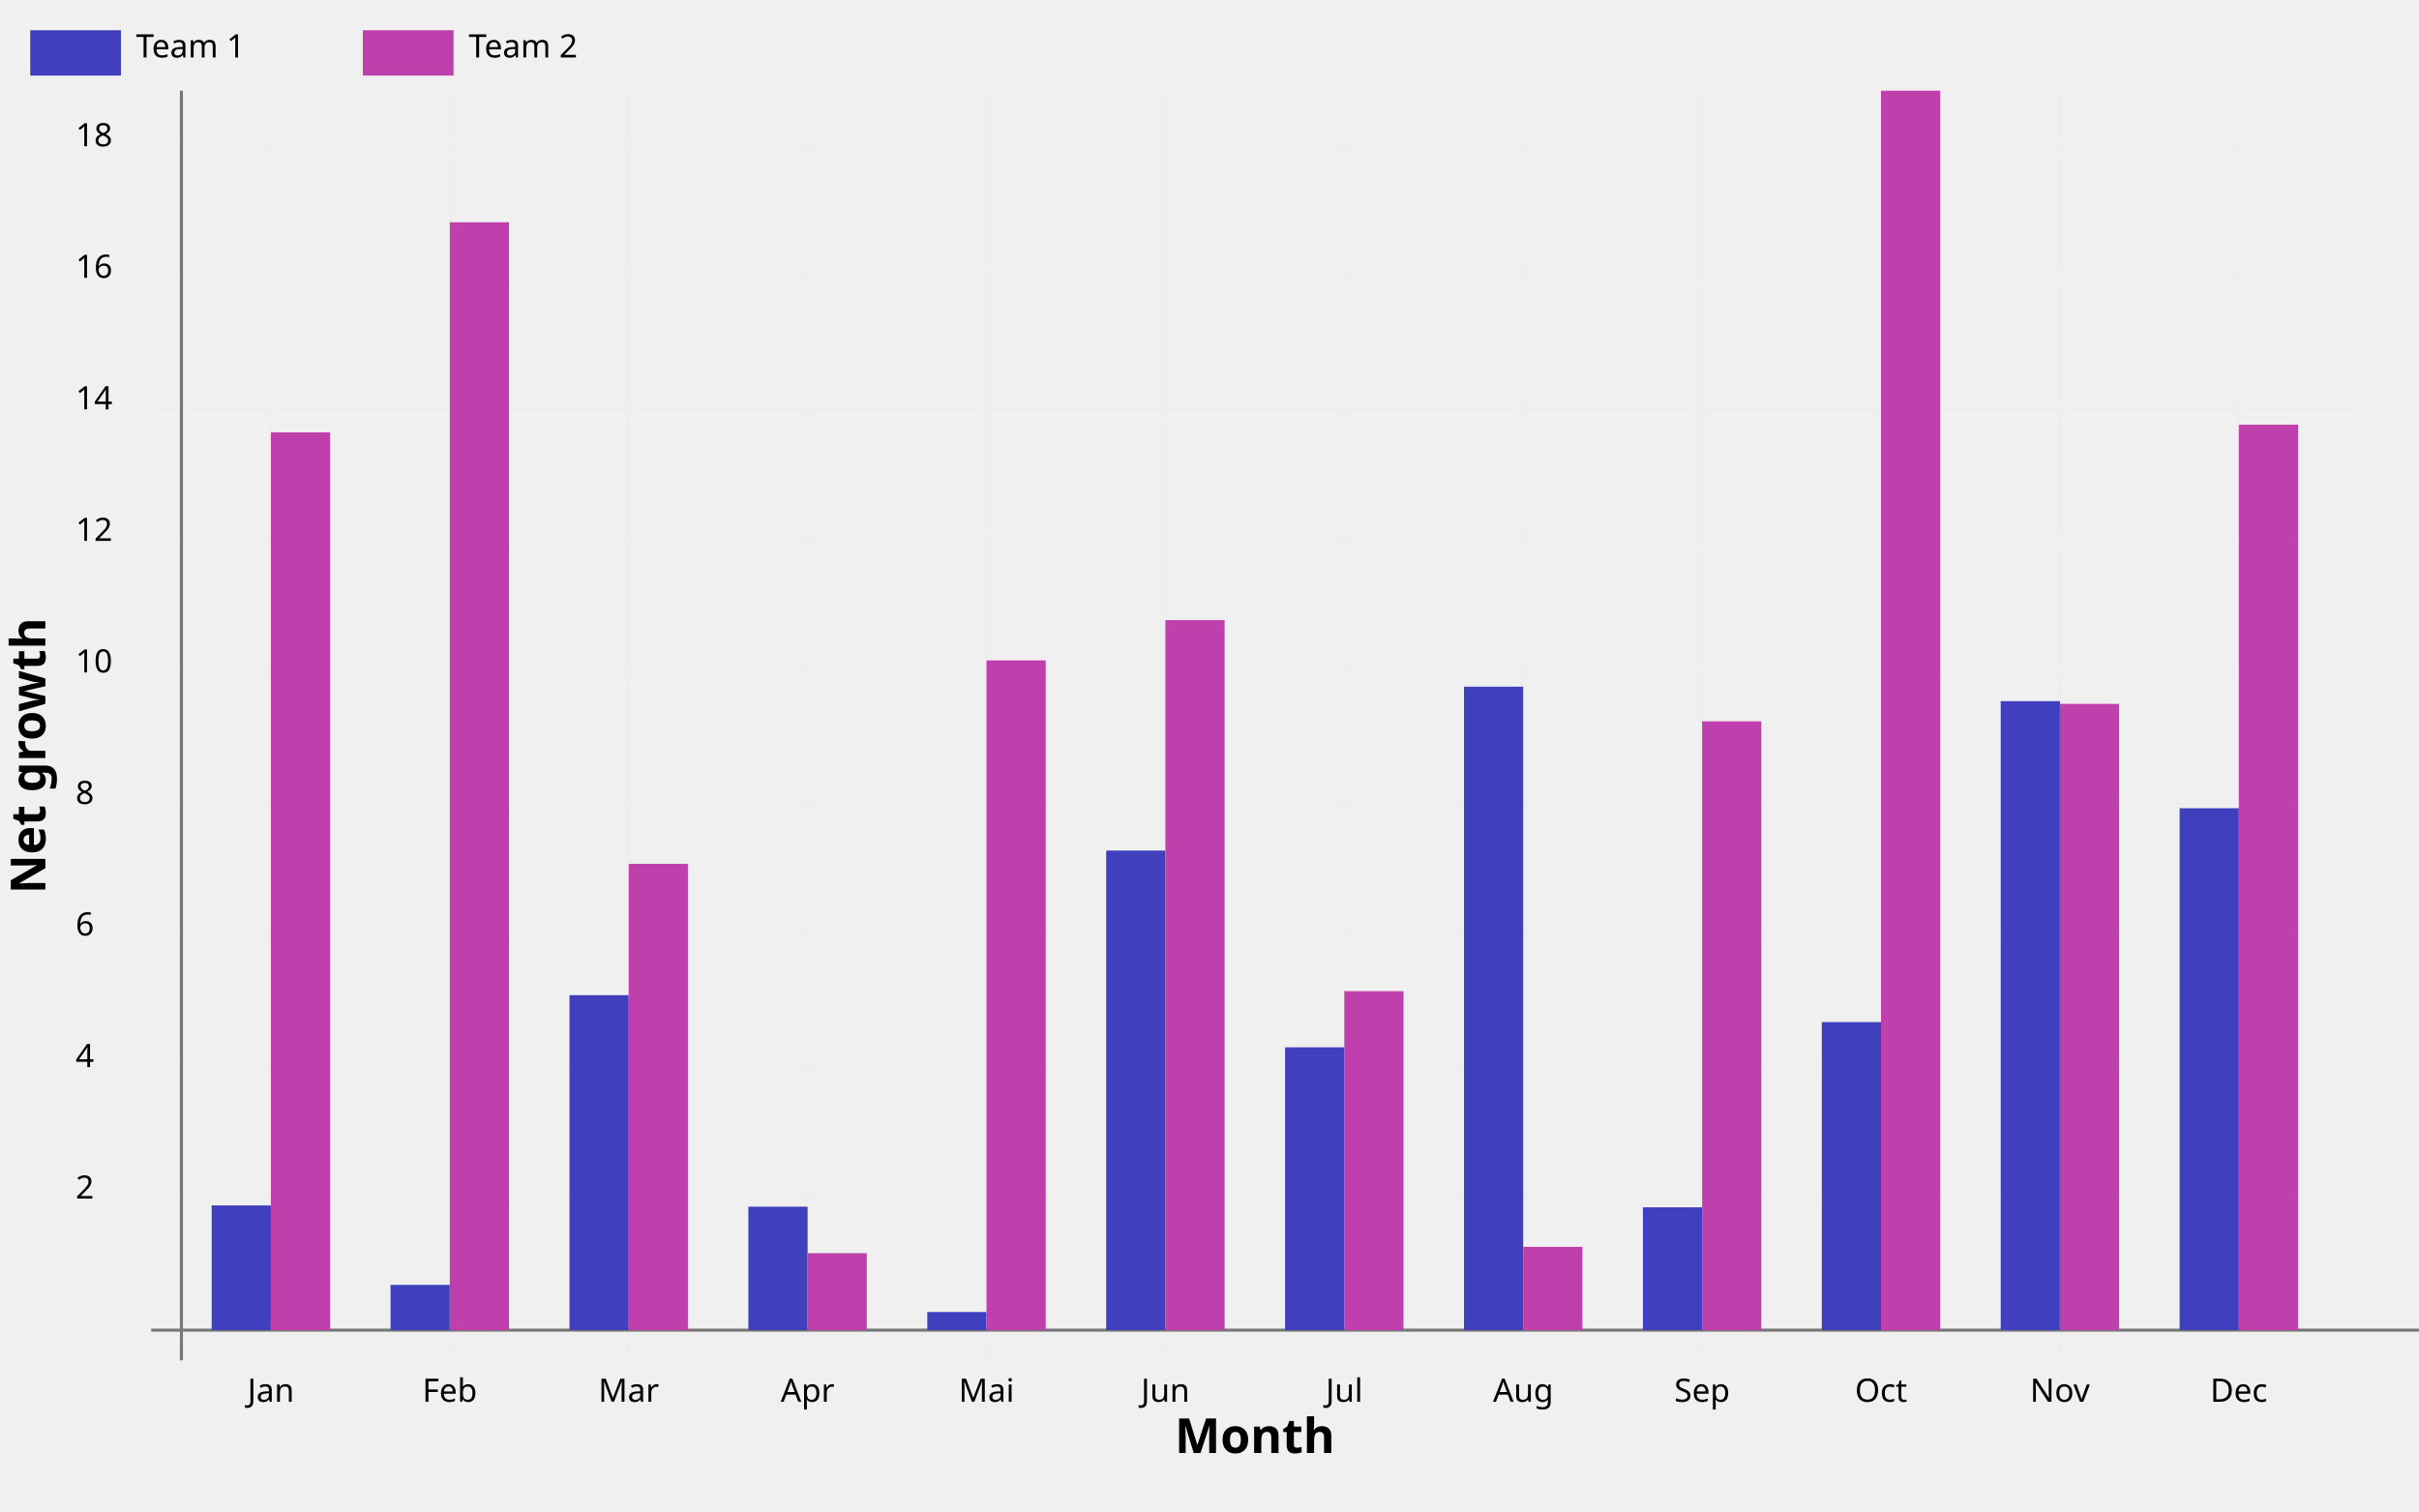
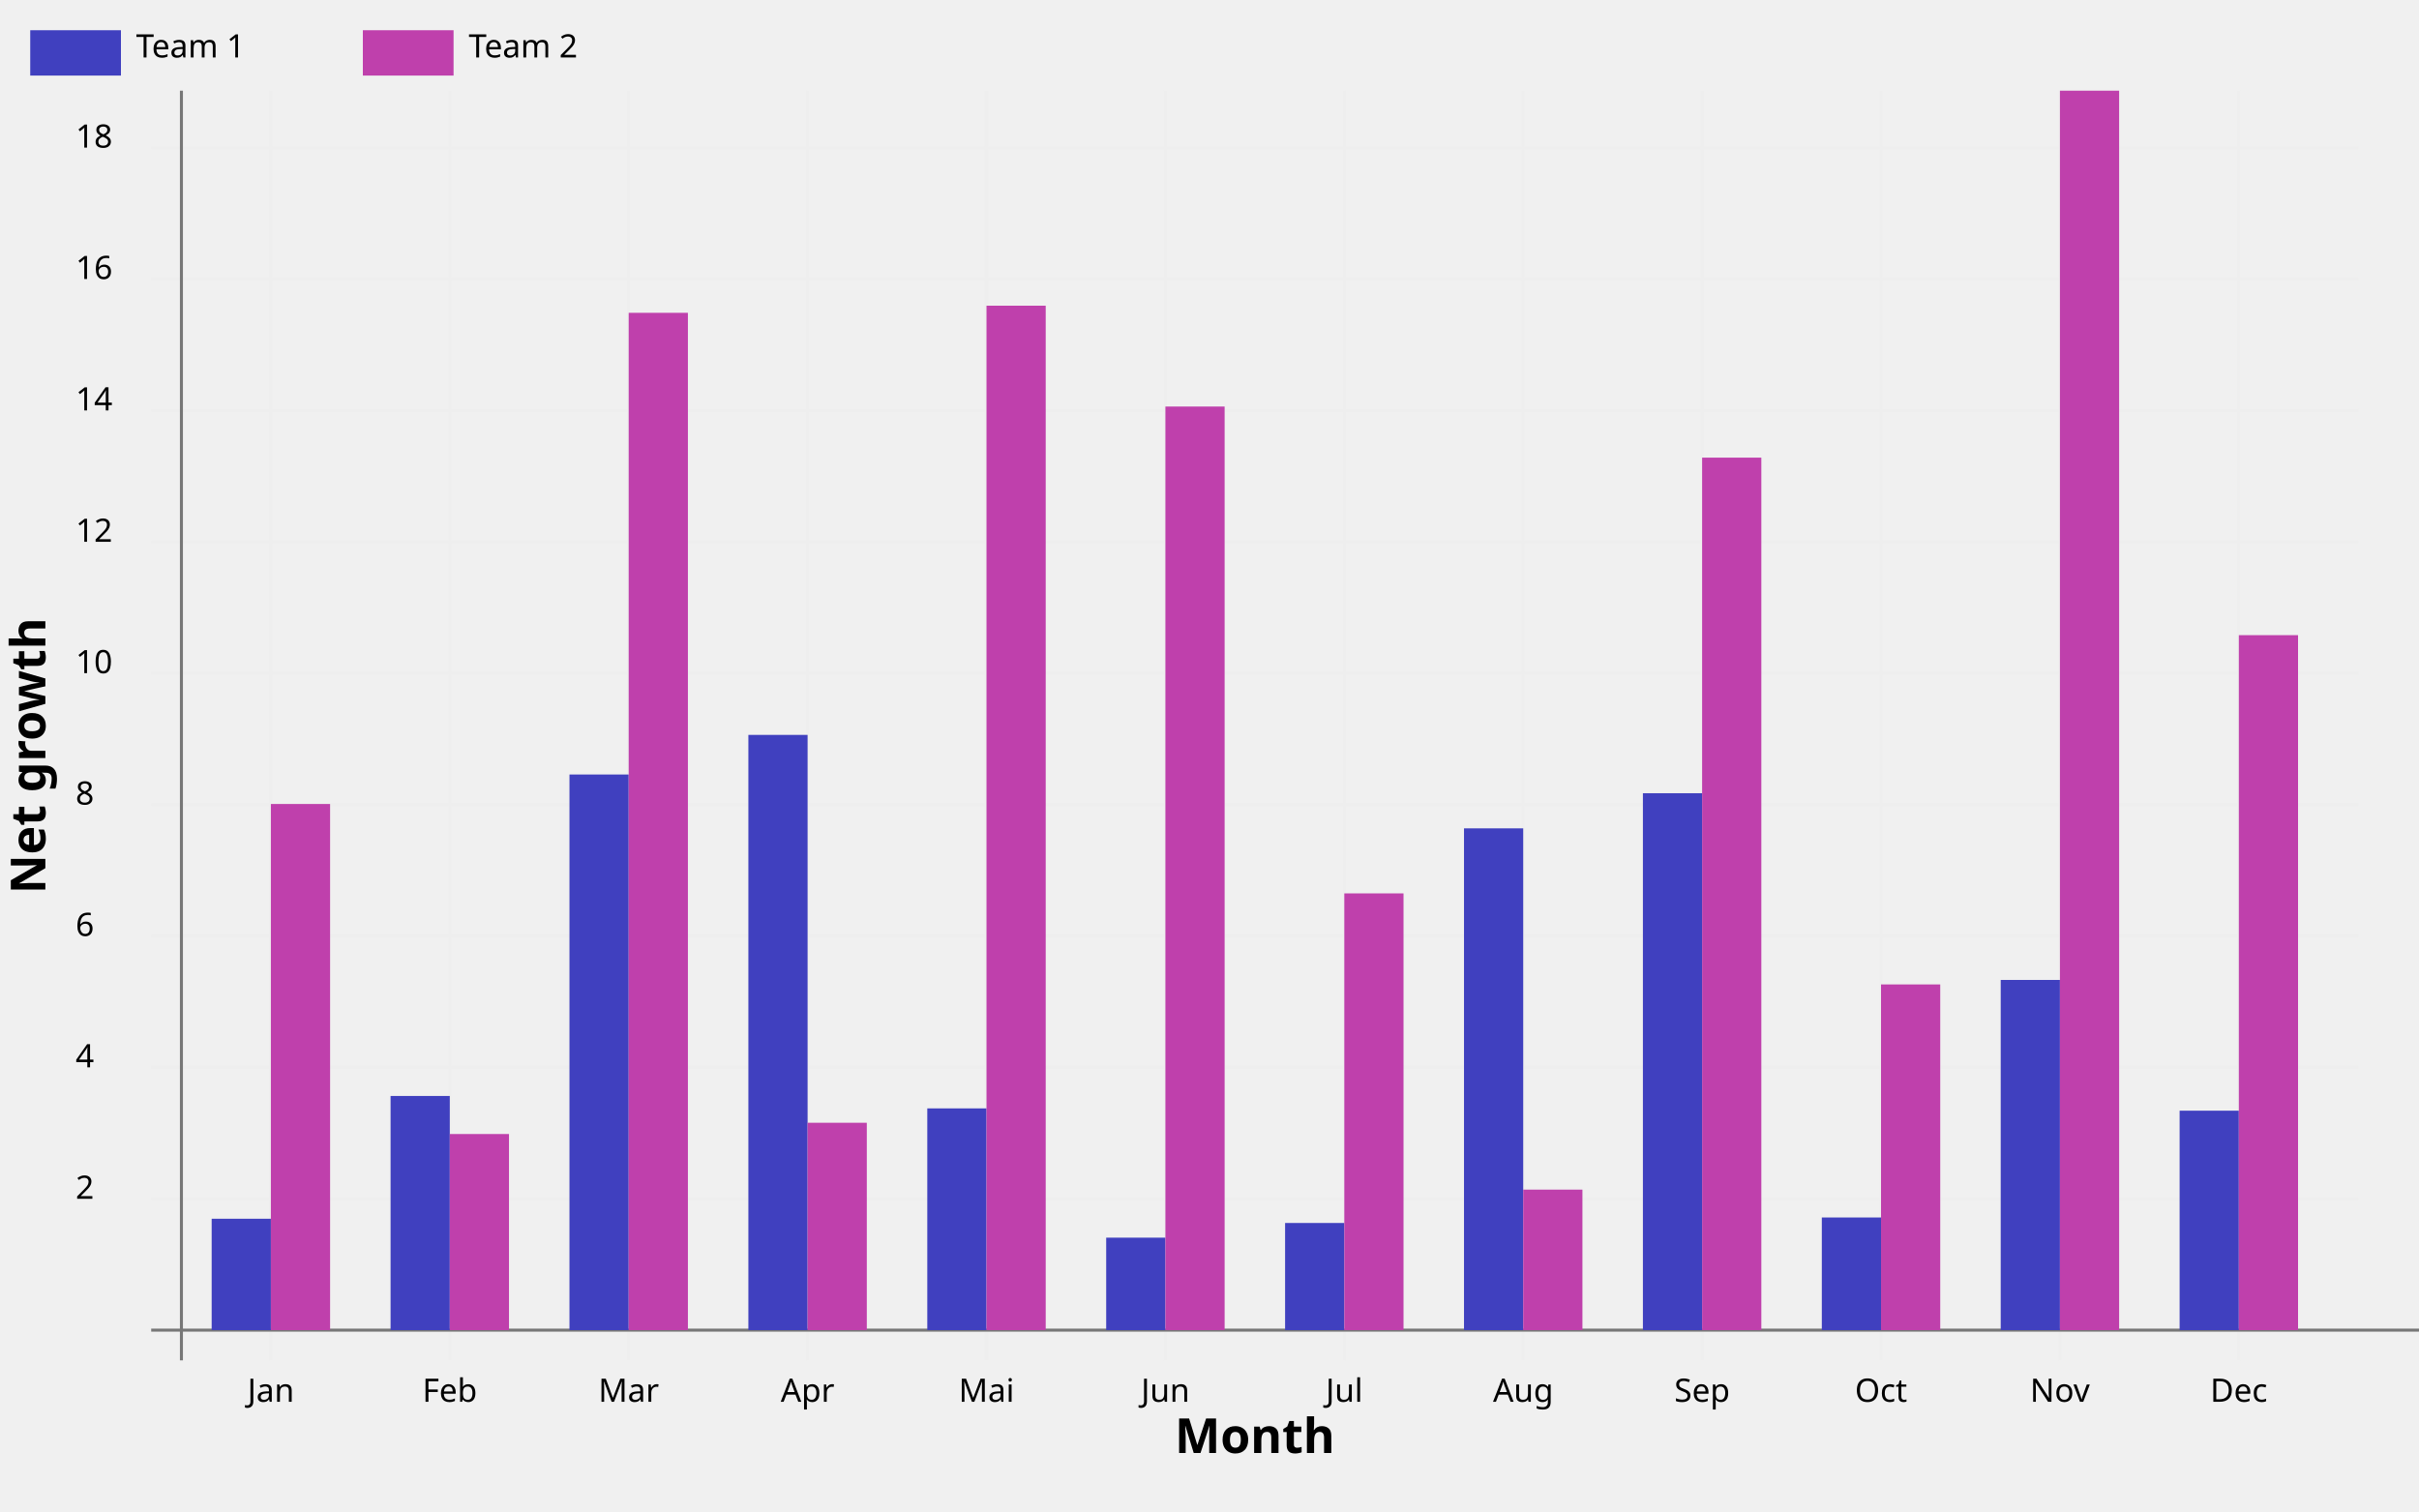
<svg xmlns="http://www.w3.org/2000/svg" varsion="1.1" width="800" height="500">
  <style>text { font-size: 8pt; font-family: sans-serif }  .axislegend { font-size: 12pt; font-weight: bold } .hovercircle {z-index:0; cursor:pointer; } .value {z-index: 1; display:none; background-color: #fff; opacity: 0.7; } .hovercircle:hover + .value { display:block; }</style>
  <rect x="10" y="10" width="30" height="15" fill="#4040BF" />
  <text x="45" y="19" alignment-baseline="middle">Team 1</text>
  <rect x="120" y="10" width="30" height="15" fill="#BF40AC" />
  <text x="155" y="19" alignment-baseline="middle">Team 2</text>
-   <line x1="50" x2="780" y1="396.488" y2="396.488" stroke="#eee" stroke-width="1" />
-   <text x="25" y="396.488">2</text>
-   <line x1="50" x2="780" y1="352.976" y2="352.976" stroke="#eee" stroke-width="1" />
-   <text x="25" y="352.976">4</text>
-   <line x1="50" x2="780" y1="309.464" y2="309.464" stroke="#eee" stroke-width="1" />
-   <text x="25" y="309.464">6</text>
-   <line x1="50" x2="780" y1="265.953" y2="265.953" stroke="#eee" stroke-width="1" />
-   <text x="25" y="265.953">8</text>
-   <line x1="50" x2="780" y1="222.441" y2="222.441" stroke="#eee" stroke-width="1" />
-   <text x="25" y="222.441">10</text>
-   <line x1="50" x2="780" y1="178.929" y2="178.929" stroke="#eee" stroke-width="1" />
-   <text x="25" y="178.929">12</text>
-   <line x1="50" x2="780" y1="135.417" y2="135.417" stroke="#eee" stroke-width="1" />
-   <text x="25" y="135.417">14</text>
-   <line x1="50" x2="780" y1="91.905" y2="91.905" stroke="#eee" stroke-width="1" />
-   <text x="25" y="91.905">16</text>
-   <line x1="50" x2="780" y1="48.393" y2="48.393" stroke="#eee" stroke-width="1" />
-   <text x="25" y="48.393">18</text>
+   <line x1="50" x2="780" y1="396.537" y2="396.537" stroke="#eee" stroke-width="1" />
+   <text x="25" y="396.537">2</text>
+   <line x1="50" x2="780" y1="353.074" y2="353.074" stroke="#eee" stroke-width="1" />
+   <text x="25" y="353.074">4</text>
+   <line x1="50" x2="780" y1="309.61" y2="309.61" stroke="#eee" stroke-width="1" />
+   <text x="25" y="309.61">6</text>
+   <line x1="50" x2="780" y1="266.147" y2="266.147" stroke="#eee" stroke-width="1" />
+   <text x="25" y="266.147">8</text>
+   <line x1="50" x2="780" y1="222.684" y2="222.684" stroke="#eee" stroke-width="1" />
+   <text x="25" y="222.684">10</text>
+   <line x1="50" x2="780" y1="179.221" y2="179.221" stroke="#eee" stroke-width="1" />
+   <text x="25" y="179.221">12</text>
+   <line x1="50" x2="780" y1="135.758" y2="135.758" stroke="#eee" stroke-width="1" />
+   <text x="25" y="135.758">14</text>
+   <line x1="50" x2="780" y1="92.294" y2="92.294" stroke="#eee" stroke-width="1" />
+   <text x="25" y="92.294">16</text>
+   <line x1="50" x2="780" y1="48.831" y2="48.831" stroke="#eee" stroke-width="1" />
+   <text x="25" y="48.831">18</text>
  <line x1="89.583" x2="89.583" y1="30" y2="450" stroke="#eee" stroke-width="1" />
  <text x="89.583" y="460" dominant-baseline="middle" text-anchor="middle">Jan</text>
  <line x1="148.75" x2="148.75" y1="30" y2="450" stroke="#eee" stroke-width="1" />
  <text x="148.75" y="460" dominant-baseline="middle" text-anchor="middle">Feb</text>
  <line x1="207.917" x2="207.917" y1="30" y2="450" stroke="#eee" stroke-width="1" />
  <text x="207.917" y="460" dominant-baseline="middle" text-anchor="middle">Mar</text>
  <line x1="267.083" x2="267.083" y1="30" y2="450" stroke="#eee" stroke-width="1" />
  <text x="267.083" y="460" dominant-baseline="middle" text-anchor="middle">Apr</text>
  <line x1="326.25" x2="326.25" y1="30" y2="450" stroke="#eee" stroke-width="1" />
  <text x="326.25" y="460" dominant-baseline="middle" text-anchor="middle">Mai</text>
  <line x1="385.417" x2="385.417" y1="30" y2="450" stroke="#eee" stroke-width="1" />
  <text x="385.417" y="460" dominant-baseline="middle" text-anchor="middle">Jun</text>
  <line x1="444.583" x2="444.583" y1="30" y2="450" stroke="#eee" stroke-width="1" />
  <text x="444.583" y="460" dominant-baseline="middle" text-anchor="middle">Jul</text>
  <line x1="503.75" x2="503.75" y1="30" y2="450" stroke="#eee" stroke-width="1" />
  <text x="503.75" y="460" dominant-baseline="middle" text-anchor="middle">Aug</text>
  <line x1="562.917" x2="562.917" y1="30" y2="450" stroke="#eee" stroke-width="1" />
  <text x="562.917" y="460" dominant-baseline="middle" text-anchor="middle">Sep</text>
  <line x1="622.083" x2="622.083" y1="30" y2="450" stroke="#eee" stroke-width="1" />
  <text x="622.083" y="460" dominant-baseline="middle" text-anchor="middle">Oct</text>
  <line x1="681.25" x2="681.25" y1="30" y2="450" stroke="#eee" stroke-width="1" />
  <text x="681.25" y="460" dominant-baseline="middle" text-anchor="middle">Nov</text>
  <line x1="740.417" x2="740.417" y1="30" y2="450" stroke="#eee" stroke-width="1" />
  <text x="740.417" y="460" dominant-baseline="middle" text-anchor="middle">Dec</text>
  <line x1="50" x2="800" y1="440" y2="440" stroke="#777" stroke-width="1" />
  <text x="415" y="475" class="axislegend" dominant-baseline="middle" text-anchor="middle">Month</text>
  <line x1="60" x2="60" y1="30" y2="450" stroke="#777" stroke-width="1" />
  <text x="15" y="250" transform="rotate(270, 15, 250)" class="axislegend" text-anchor="middle" alignment-baseline="middle">Net growth</text>
-   <rect x="70" y="398.746" fill="#4040BF" width="19.583" height="41.254" />
-   <rect x="129.167" y="425.03" fill="#4040BF" width="19.583" height="14.97" />
-   <rect x="188.333" y="329.192" fill="#4040BF" width="19.583" height="110.808" />
-   <rect x="247.5" y="399.16" fill="#4040BF" width="19.583" height="40.84" />
-   <rect x="306.667" y="434.003" fill="#4040BF" width="19.583" height="5.997" />
-   <rect x="365.833" y="281.357" fill="#4040BF" width="19.583" height="158.643" />
-   <rect x="425" y="346.436" fill="#4040BF" width="19.583" height="93.564" />
-   <rect x="484.167" y="227.155" fill="#4040BF" width="19.583" height="212.845" />
-   <rect x="543.333" y="399.368" fill="#4040BF" width="19.583" height="40.632" />
-   <rect x="602.5" y="338.093" fill="#4040BF" width="19.583" height="101.907" />
-   <rect x="661.667" y="231.934" fill="#4040BF" width="19.583" height="208.066" />
-   <rect x="720.833" y="267.352" fill="#4040BF" width="19.583" height="172.648" />
-   <rect x="89.583" y="143.021" fill="#BF40AC" width="19.583" height="296.979" />
-   <rect x="148.75" y="73.527" fill="#BF40AC" width="19.583" height="366.473" />
-   <rect x="207.917" y="285.748" fill="#BF40AC" width="19.583" height="154.252" />
-   <rect x="267.083" y="414.535" fill="#BF40AC" width="19.583" height="25.465" />
-   <rect x="326.25" y="218.454" fill="#BF40AC" width="19.583" height="221.546" />
-   <rect x="385.417" y="205.131" fill="#BF40AC" width="19.583" height="234.869" />
-   <rect x="444.583" y="327.86" fill="#BF40AC" width="19.583" height="112.14" />
-   <rect x="503.75" y="412.442" fill="#BF40AC" width="19.583" height="27.558" />
-   <rect x="562.917" y="238.609" fill="#BF40AC" width="19.583" height="201.391" />
-   <rect x="622.083" y="30" fill="#BF40AC" width="19.583" height="410" />
-   <rect x="681.25" y="232.832" fill="#BF40AC" width="19.583" height="207.168" />
-   <rect x="740.417" y="140.493" fill="#BF40AC" width="19.583" height="299.507" />
-   <rect class="hovercircle" x="70" y="398.746" width="19.583" height="41.254" fill-opacity="0" />
-   <text style="paint-order:stroke fill" class="value" x="80" y="388.746" text-anchor="middle" alignment-baseline="middle" stroke="#fff" stroke-width="10" fill="#555">1.8962416156541129</text>
-   <rect class="hovercircle" x="129.167" y="425.03" width="19.583" height="14.97" fill-opacity="0" />
-   <text style="paint-order:stroke fill" class="value" x="139.167" y="415.03" text-anchor="middle" alignment-baseline="middle" stroke="#fff" stroke-width="10" fill="#555">0.6880910949647029</text>
-   <rect class="hovercircle" x="188.333" y="329.192" width="19.583" height="110.808" fill-opacity="0" />
-   <text style="paint-order:stroke fill" class="value" x="198.333" y="319.192" text-anchor="middle" alignment-baseline="middle" stroke="#fff" stroke-width="10" fill="#555">5.0932298215117076</text>
-   <rect class="hovercircle" x="247.5" y="399.16" width="19.583" height="40.84" fill-opacity="0" />
-   <text style="paint-order:stroke fill" class="value" x="257.5" y="389.16" text-anchor="middle" alignment-baseline="middle" stroke="#fff" stroke-width="10" fill="#555">1.8771900551080436</text>
-   <rect class="hovercircle" x="306.667" y="434.003" width="19.583" height="5.997" fill-opacity="0" />
-   <text style="paint-order:stroke fill" class="value" x="316.667" y="424.003" text-anchor="middle" alignment-baseline="middle" stroke="#fff" stroke-width="10" fill="#555">0.27562717183364166</text>
-   <rect class="hovercircle" x="365.833" y="281.357" width="19.583" height="158.643" fill-opacity="0" />
-   <text style="paint-order:stroke fill" class="value" x="375.833" y="271.357" text-anchor="middle" alignment-baseline="middle" stroke="#fff" stroke-width="10" fill="#555">7.291942232126377</text>
-   <rect class="hovercircle" x="425" y="346.436" width="19.583" height="93.564" fill-opacity="0" />
-   <text style="paint-order:stroke fill" class="value" x="435" y="336.436" text-anchor="middle" alignment-baseline="middle" stroke="#fff" stroke-width="10" fill="#555">4.3006156426393565</text>
-   <rect class="hovercircle" x="484.167" y="227.155" width="19.583" height="212.845" fill-opacity="0" />
-   <text style="paint-order:stroke fill" class="value" x="494.167" y="217.155" text-anchor="middle" alignment-baseline="middle" stroke="#fff" stroke-width="10" fill="#555">9.783333704235192</text>
-   <rect class="hovercircle" x="543.333" y="399.368" width="19.583" height="40.632" fill-opacity="0" />
-   <text style="paint-order:stroke fill" class="value" x="553.333" y="389.368" text-anchor="middle" alignment-baseline="middle" stroke="#fff" stroke-width="10" fill="#555">1.8676299538624743</text>
-   <rect class="hovercircle" x="602.5" y="338.093" width="19.583" height="101.907" fill-opacity="0" />
-   <text style="paint-order:stroke fill" class="value" x="612.5" y="328.093" text-anchor="middle" alignment-baseline="middle" stroke="#fff" stroke-width="10" fill="#555">4.684108996448913</text>
-   <rect class="hovercircle" x="661.667" y="231.934" width="19.583" height="208.066" fill-opacity="0" />
-   <text style="paint-order:stroke fill" class="value" x="671.667" y="221.934" text-anchor="middle" alignment-baseline="middle" stroke="#fff" stroke-width="10" fill="#555">9.563657208014337</text>
-   <rect class="hovercircle" x="720.833" y="267.352" width="19.583" height="172.648" fill-opacity="0" />
-   <text style="paint-order:stroke fill" class="value" x="730.833" y="257.352" text-anchor="middle" alignment-baseline="middle" stroke="#fff" stroke-width="10" fill="#555">7.935656971760114</text>
-   <rect class="hovercircle" x="89.583" y="143.021" width="19.583" height="296.979" fill-opacity="0" />
-   <text style="paint-order:stroke fill" class="value" x="99.583" y="133.021" text-anchor="middle" alignment-baseline="middle" stroke="#fff" stroke-width="10" fill="#555">13.650468013723431</text>
-   <rect class="hovercircle" x="148.75" y="73.527" width="19.583" height="366.473" fill-opacity="0" />
-   <text style="paint-order:stroke fill" class="value" x="158.75" y="63.527" text-anchor="middle" alignment-baseline="middle" stroke="#fff" stroke-width="10" fill="#555">16.84476651545097</text>
-   <rect class="hovercircle" x="207.917" y="285.748" width="19.583" height="154.252" fill-opacity="0" />
-   <text style="paint-order:stroke fill" class="value" x="217.917" y="275.748" text-anchor="middle" alignment-baseline="middle" stroke="#fff" stroke-width="10" fill="#555">7.0900992358726835</text>
-   <rect class="hovercircle" x="267.083" y="414.535" width="19.583" height="25.465" fill-opacity="0" />
-   <text style="paint-order:stroke fill" class="value" x="277.083" y="404.535" text-anchor="middle" alignment-baseline="middle" stroke="#fff" stroke-width="10" fill="#555">1.1704638149168884</text>
-   <rect class="hovercircle" x="326.25" y="218.454" width="19.583" height="221.546" fill-opacity="0" />
-   <text style="paint-order:stroke fill" class="value" x="336.25" y="208.454" text-anchor="middle" alignment-baseline="middle" stroke="#fff" stroke-width="10" fill="#555">10.183242867649152</text>
-   <rect class="hovercircle" x="385.417" y="205.131" width="19.583" height="234.869" fill-opacity="0" />
-   <text style="paint-order:stroke fill" class="value" x="395.417" y="195.131" text-anchor="middle" alignment-baseline="middle" stroke="#fff" stroke-width="10" fill="#555">10.795615332811575</text>
-   <rect class="hovercircle" x="444.583" y="327.86" width="19.583" height="112.14" fill-opacity="0" />
-   <text style="paint-order:stroke fill" class="value" x="454.583" y="317.86" text-anchor="middle" alignment-baseline="middle" stroke="#fff" stroke-width="10" fill="#555">5.15447780425829</text>
-   <rect class="hovercircle" x="503.75" y="412.442" width="19.583" height="27.558" fill-opacity="0" />
-   <text style="paint-order:stroke fill" class="value" x="513.75" y="402.442" text-anchor="middle" alignment-baseline="middle" stroke="#fff" stroke-width="10" fill="#555">1.26668921883888</text>
-   <rect class="hovercircle" x="562.917" y="238.609" width="19.583" height="201.391" fill-opacity="0" />
-   <text style="paint-order:stroke fill" class="value" x="572.917" y="228.609" text-anchor="middle" alignment-baseline="middle" stroke="#fff" stroke-width="10" fill="#555">9.256826469311367</text>
-   <rect class="hovercircle" x="622.083" y="30" width="19.583" height="410" fill-opacity="0" />
-   <text style="paint-order:stroke fill" class="value" x="632.083" y="20" text-anchor="middle" alignment-baseline="middle" stroke="#fff" stroke-width="10" fill="#555">18.84544068104532</text>
-   <rect class="hovercircle" x="681.25" y="232.832" width="19.583" height="207.168" fill-opacity="0" />
-   <text style="paint-order:stroke fill" class="value" x="691.25" y="222.832" text-anchor="middle" alignment-baseline="middle" stroke="#fff" stroke-width="10" fill="#555">9.522350489071096</text>
-   <rect class="hovercircle" x="740.417" y="140.493" width="19.583" height="299.507" fill-opacity="0" />
-   <text style="paint-order:stroke fill" class="value" x="750.417" y="130.493" text-anchor="middle" alignment-baseline="middle" stroke="#fff" stroke-width="10" fill="#555">13.766693966475454</text>
+   <rect x="70" y="403.154" fill="#4040BF" width="19.583" height="36.846" />
+   <rect x="129.167" y="362.538" fill="#4040BF" width="19.583" height="77.462" />
+   <rect x="188.333" y="256.2" fill="#4040BF" width="19.583" height="183.8" />
+   <rect x="247.5" y="243.097" fill="#4040BF" width="19.583" height="196.903" />
+   <rect x="306.667" y="366.649" fill="#4040BF" width="19.583" height="73.351" />
+   <rect x="365.833" y="409.41" fill="#4040BF" width="19.583" height="30.59" />
+   <rect x="425" y="404.554" fill="#4040BF" width="19.583" height="35.446" />
+   <rect x="484.167" y="274.014" fill="#4040BF" width="19.583" height="165.986" />
+   <rect x="543.333" y="262.392" fill="#4040BF" width="19.583" height="177.608" />
+   <rect x="602.5" y="402.736" fill="#4040BF" width="19.583" height="37.264" />
+   <rect x="661.667" y="324.158" fill="#4040BF" width="19.583" height="115.842" />
+   <rect x="720.833" y="367.408" fill="#4040BF" width="19.583" height="72.592" />
+   <rect x="89.583" y="265.958" fill="#BF40AC" width="19.583" height="174.042" />
+   <rect x="148.75" y="375.128" fill="#BF40AC" width="19.583" height="64.872" />
+   <rect x="207.917" y="103.479" fill="#BF40AC" width="19.583" height="336.521" />
+   <rect x="267.083" y="371.404" fill="#BF40AC" width="19.583" height="68.596" />
+   <rect x="326.25" y="101.122" fill="#BF40AC" width="19.583" height="338.878" />
+   <rect x="385.417" y="134.482" fill="#BF40AC" width="19.583" height="305.518" />
+   <rect x="444.583" y="295.527" fill="#BF40AC" width="19.583" height="144.473" />
+   <rect x="503.75" y="393.518" fill="#BF40AC" width="19.583" height="46.482" />
+   <rect x="562.917" y="151.384" fill="#BF40AC" width="19.583" height="288.616" />
+   <rect x="622.083" y="325.643" fill="#BF40AC" width="19.583" height="114.357" />
+   <rect x="681.25" y="30" fill="#BF40AC" width="19.583" height="410" />
+   <rect x="740.417" y="210.107" fill="#BF40AC" width="19.583" height="229.893" />
+   <rect class="hovercircle" x="70" y="403.154" width="19.583" height="36.846" fill-opacity="0" />
+   <text style="paint-order:stroke fill" class="value" x="80" y="393.154" text-anchor="middle" alignment-baseline="middle" stroke="#fff" stroke-width="10" fill="#555">1.6954854994809572</text>
+   <rect class="hovercircle" x="129.167" y="362.538" width="19.583" height="77.462" fill-opacity="0" />
+   <text style="paint-order:stroke fill" class="value" x="139.167" y="352.538" text-anchor="middle" alignment-baseline="middle" stroke="#fff" stroke-width="10" fill="#555">3.5645093924009386</text>
+   <rect class="hovercircle" x="188.333" y="256.2" width="19.583" height="183.8" fill-opacity="0" />
+   <text style="paint-order:stroke fill" class="value" x="198.333" y="246.2" text-anchor="middle" alignment-baseline="middle" stroke="#fff" stroke-width="10" fill="#555">8.457718606320903</text>
+   <rect class="hovercircle" x="247.5" y="243.097" width="19.583" height="196.903" fill-opacity="0" />
+   <text style="paint-order:stroke fill" class="value" x="257.5" y="233.097" text-anchor="middle" alignment-baseline="middle" stroke="#fff" stroke-width="10" fill="#555">9.06066671669114</text>
+   <rect class="hovercircle" x="306.667" y="366.649" width="19.583" height="73.351" fill-opacity="0" />
+   <text style="paint-order:stroke fill" class="value" x="316.667" y="356.649" text-anchor="middle" alignment-baseline="middle" stroke="#fff" stroke-width="10" fill="#555">3.3753248162129914</text>
+   <rect class="hovercircle" x="365.833" y="409.41" width="19.583" height="30.59" fill-opacity="0" />
+   <text style="paint-order:stroke fill" class="value" x="375.833" y="399.41" text-anchor="middle" alignment-baseline="middle" stroke="#fff" stroke-width="10" fill="#555">1.4076131357959922</text>
+   <rect class="hovercircle" x="425" y="404.554" width="19.583" height="35.446" fill-opacity="0" />
+   <text style="paint-order:stroke fill" class="value" x="435" y="394.554" text-anchor="middle" alignment-baseline="middle" stroke="#fff" stroke-width="10" fill="#555">1.6310924954780617</text>
+   <rect class="hovercircle" x="484.167" y="274.014" width="19.583" height="165.986" fill-opacity="0" />
+   <text style="paint-order:stroke fill" class="value" x="494.167" y="264.014" text-anchor="middle" alignment-baseline="middle" stroke="#fff" stroke-width="10" fill="#555">7.638015510166547</text>
+   <rect class="hovercircle" x="543.333" y="262.392" width="19.583" height="177.608" fill-opacity="0" />
+   <text style="paint-order:stroke fill" class="value" x="553.333" y="252.392" text-anchor="middle" alignment-baseline="middle" stroke="#fff" stroke-width="10" fill="#555">8.172777564024456</text>
+   <rect class="hovercircle" x="602.5" y="402.736" width="19.583" height="37.264" fill-opacity="0" />
+   <text style="paint-order:stroke fill" class="value" x="612.5" y="392.736" text-anchor="middle" alignment-baseline="middle" stroke="#fff" stroke-width="10" fill="#555">1.7147201257021165</text>
+   <rect class="hovercircle" x="661.667" y="324.158" width="19.583" height="115.842" fill-opacity="0" />
+   <text style="paint-order:stroke fill" class="value" x="671.667" y="314.158" text-anchor="middle" alignment-baseline="middle" stroke="#fff" stroke-width="10" fill="#555">5.330563019115752</text>
+   <rect class="hovercircle" x="720.833" y="367.408" width="19.583" height="72.592" fill-opacity="0" />
+   <text style="paint-order:stroke fill" class="value" x="730.833" y="357.408" text-anchor="middle" alignment-baseline="middle" stroke="#fff" stroke-width="10" fill="#555">3.3403963789461217</text>
+   <rect class="hovercircle" x="89.583" y="265.958" width="19.583" height="174.042" fill-opacity="0" />
+   <text style="paint-order:stroke fill" class="value" x="99.583" y="255.958" text-anchor="middle" alignment-baseline="middle" stroke="#fff" stroke-width="10" fill="#555">8.008706915548983</text>
+   <rect class="hovercircle" x="148.75" y="375.128" width="19.583" height="64.872" fill-opacity="0" />
+   <text style="paint-order:stroke fill" class="value" x="158.75" y="365.128" text-anchor="middle" alignment-baseline="middle" stroke="#fff" stroke-width="10" fill="#555">2.9851297610166903</text>
+   <rect class="hovercircle" x="207.917" y="103.479" width="19.583" height="336.521" fill-opacity="0" />
+   <text style="paint-order:stroke fill" class="value" x="217.917" y="93.479" text-anchor="middle" alignment-baseline="middle" stroke="#fff" stroke-width="10" fill="#555">15.485323211143701</text>
+   <rect class="hovercircle" x="267.083" y="371.404" width="19.583" height="68.596" fill-opacity="0" />
+   <text style="paint-order:stroke fill" class="value" x="277.083" y="361.404" text-anchor="middle" alignment-baseline="middle" stroke="#fff" stroke-width="10" fill="#555">3.1565180244449556</text>
+   <rect class="hovercircle" x="326.25" y="101.122" width="19.583" height="338.878" fill-opacity="0" />
+   <text style="paint-order:stroke fill" class="value" x="336.25" y="91.122" text-anchor="middle" alignment-baseline="middle" stroke="#fff" stroke-width="10" fill="#555">15.593806611123187</text>
+   <rect class="hovercircle" x="385.417" y="134.482" width="19.583" height="305.518" fill-opacity="0" />
+   <text style="paint-order:stroke fill" class="value" x="395.417" y="124.482" text-anchor="middle" alignment-baseline="middle" stroke="#fff" stroke-width="10" fill="#555">14.058711858823896</text>
+   <rect class="hovercircle" x="444.583" y="295.527" width="19.583" height="144.473" fill-opacity="0" />
+   <text style="paint-order:stroke fill" class="value" x="454.583" y="285.527" text-anchor="middle" alignment-baseline="middle" stroke="#fff" stroke-width="10" fill="#555">6.648070485152954</text>
+   <rect class="hovercircle" x="503.75" y="393.518" width="19.583" height="46.482" fill-opacity="0" />
+   <text style="paint-order:stroke fill" class="value" x="513.75" y="383.518" text-anchor="middle" alignment-baseline="middle" stroke="#fff" stroke-width="10" fill="#555">2.1389020015376894</text>
+   <rect class="hovercircle" x="562.917" y="151.384" width="19.583" height="288.616" fill-opacity="0" />
+   <text style="paint-order:stroke fill" class="value" x="572.917" y="141.384" text-anchor="middle" alignment-baseline="middle" stroke="#fff" stroke-width="10" fill="#555">13.280931391836717</text>
+   <rect class="hovercircle" x="622.083" y="325.643" width="19.583" height="114.357" fill-opacity="0" />
+   <text style="paint-order:stroke fill" class="value" x="632.083" y="315.643" text-anchor="middle" alignment-baseline="middle" stroke="#fff" stroke-width="10" fill="#555">5.262262839695483</text>
+   <rect class="hovercircle" x="681.25" y="30" width="19.583" height="410" fill-opacity="0" />
+   <text style="paint-order:stroke fill" class="value" x="691.25" y="20" text-anchor="middle" alignment-baseline="middle" stroke="#fff" stroke-width="10" fill="#555">18.866534800926956</text>
+   <rect class="hovercircle" x="740.417" y="210.107" width="19.583" height="229.893" fill-opacity="0" />
+   <text style="paint-order:stroke fill" class="value" x="750.417" y="200.107" text-anchor="middle" alignment-baseline="middle" stroke="#fff" stroke-width="10" fill="#555">10.57875328128765</text>
</svg>
